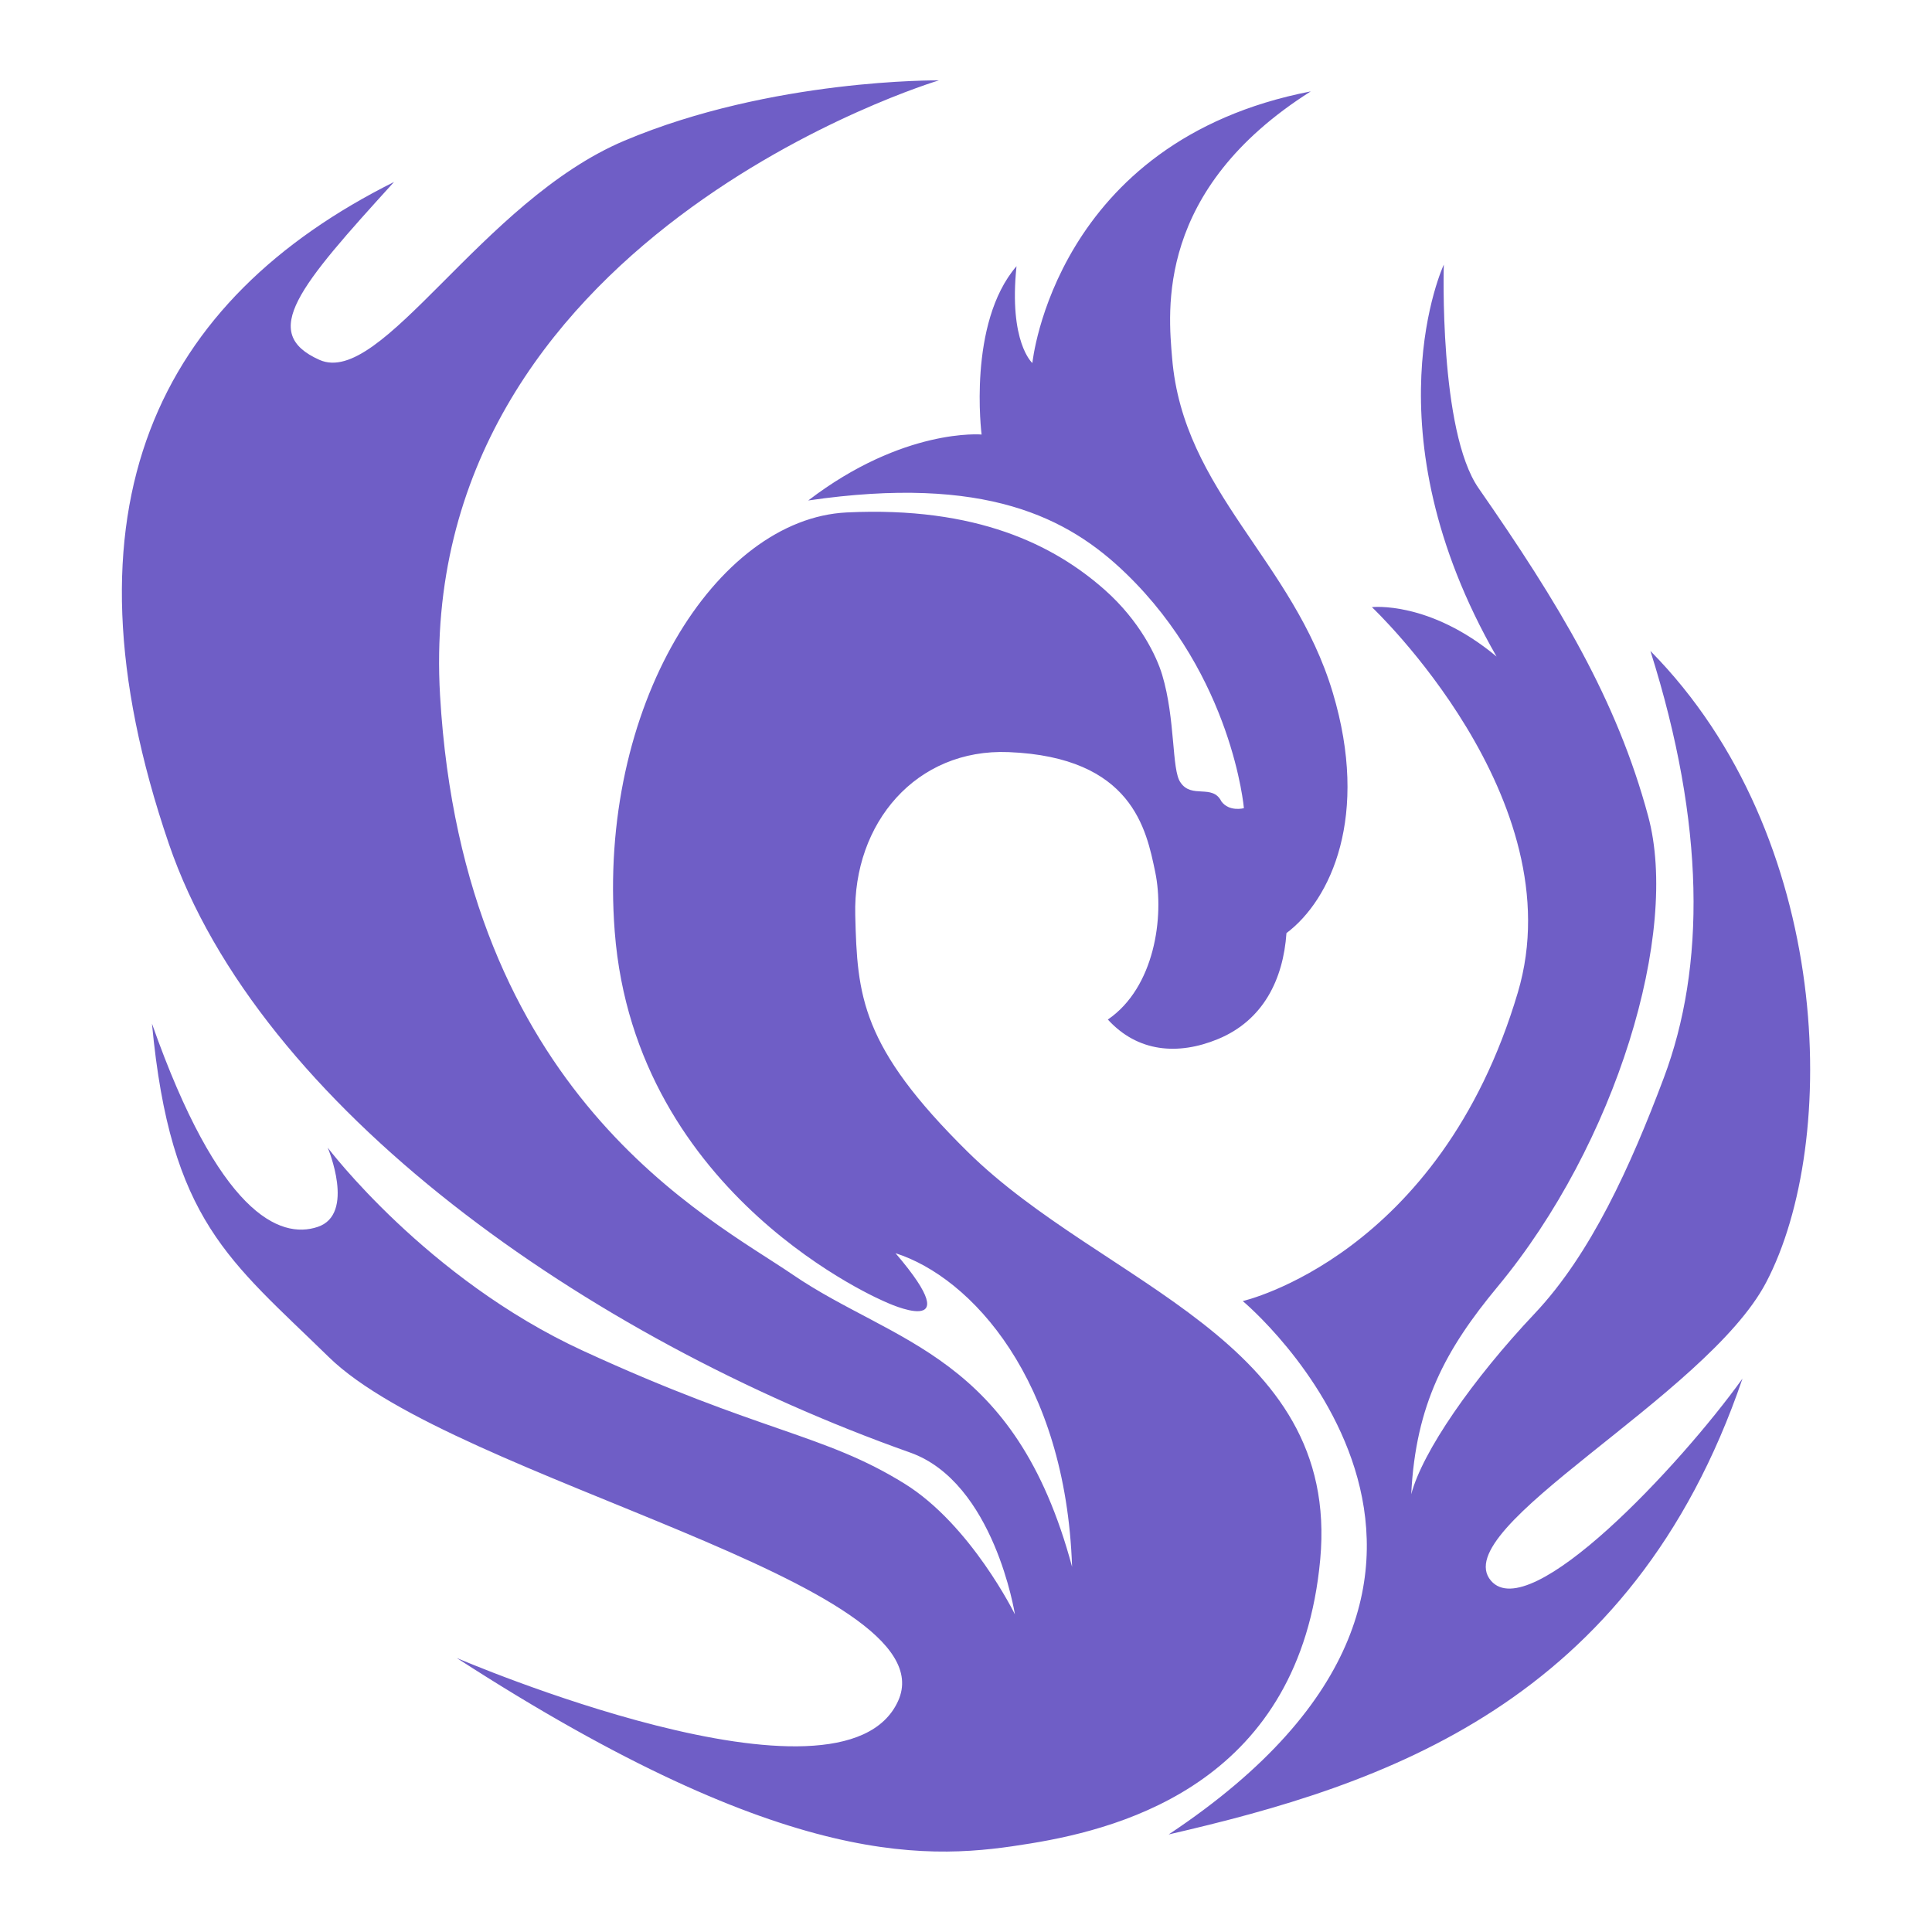
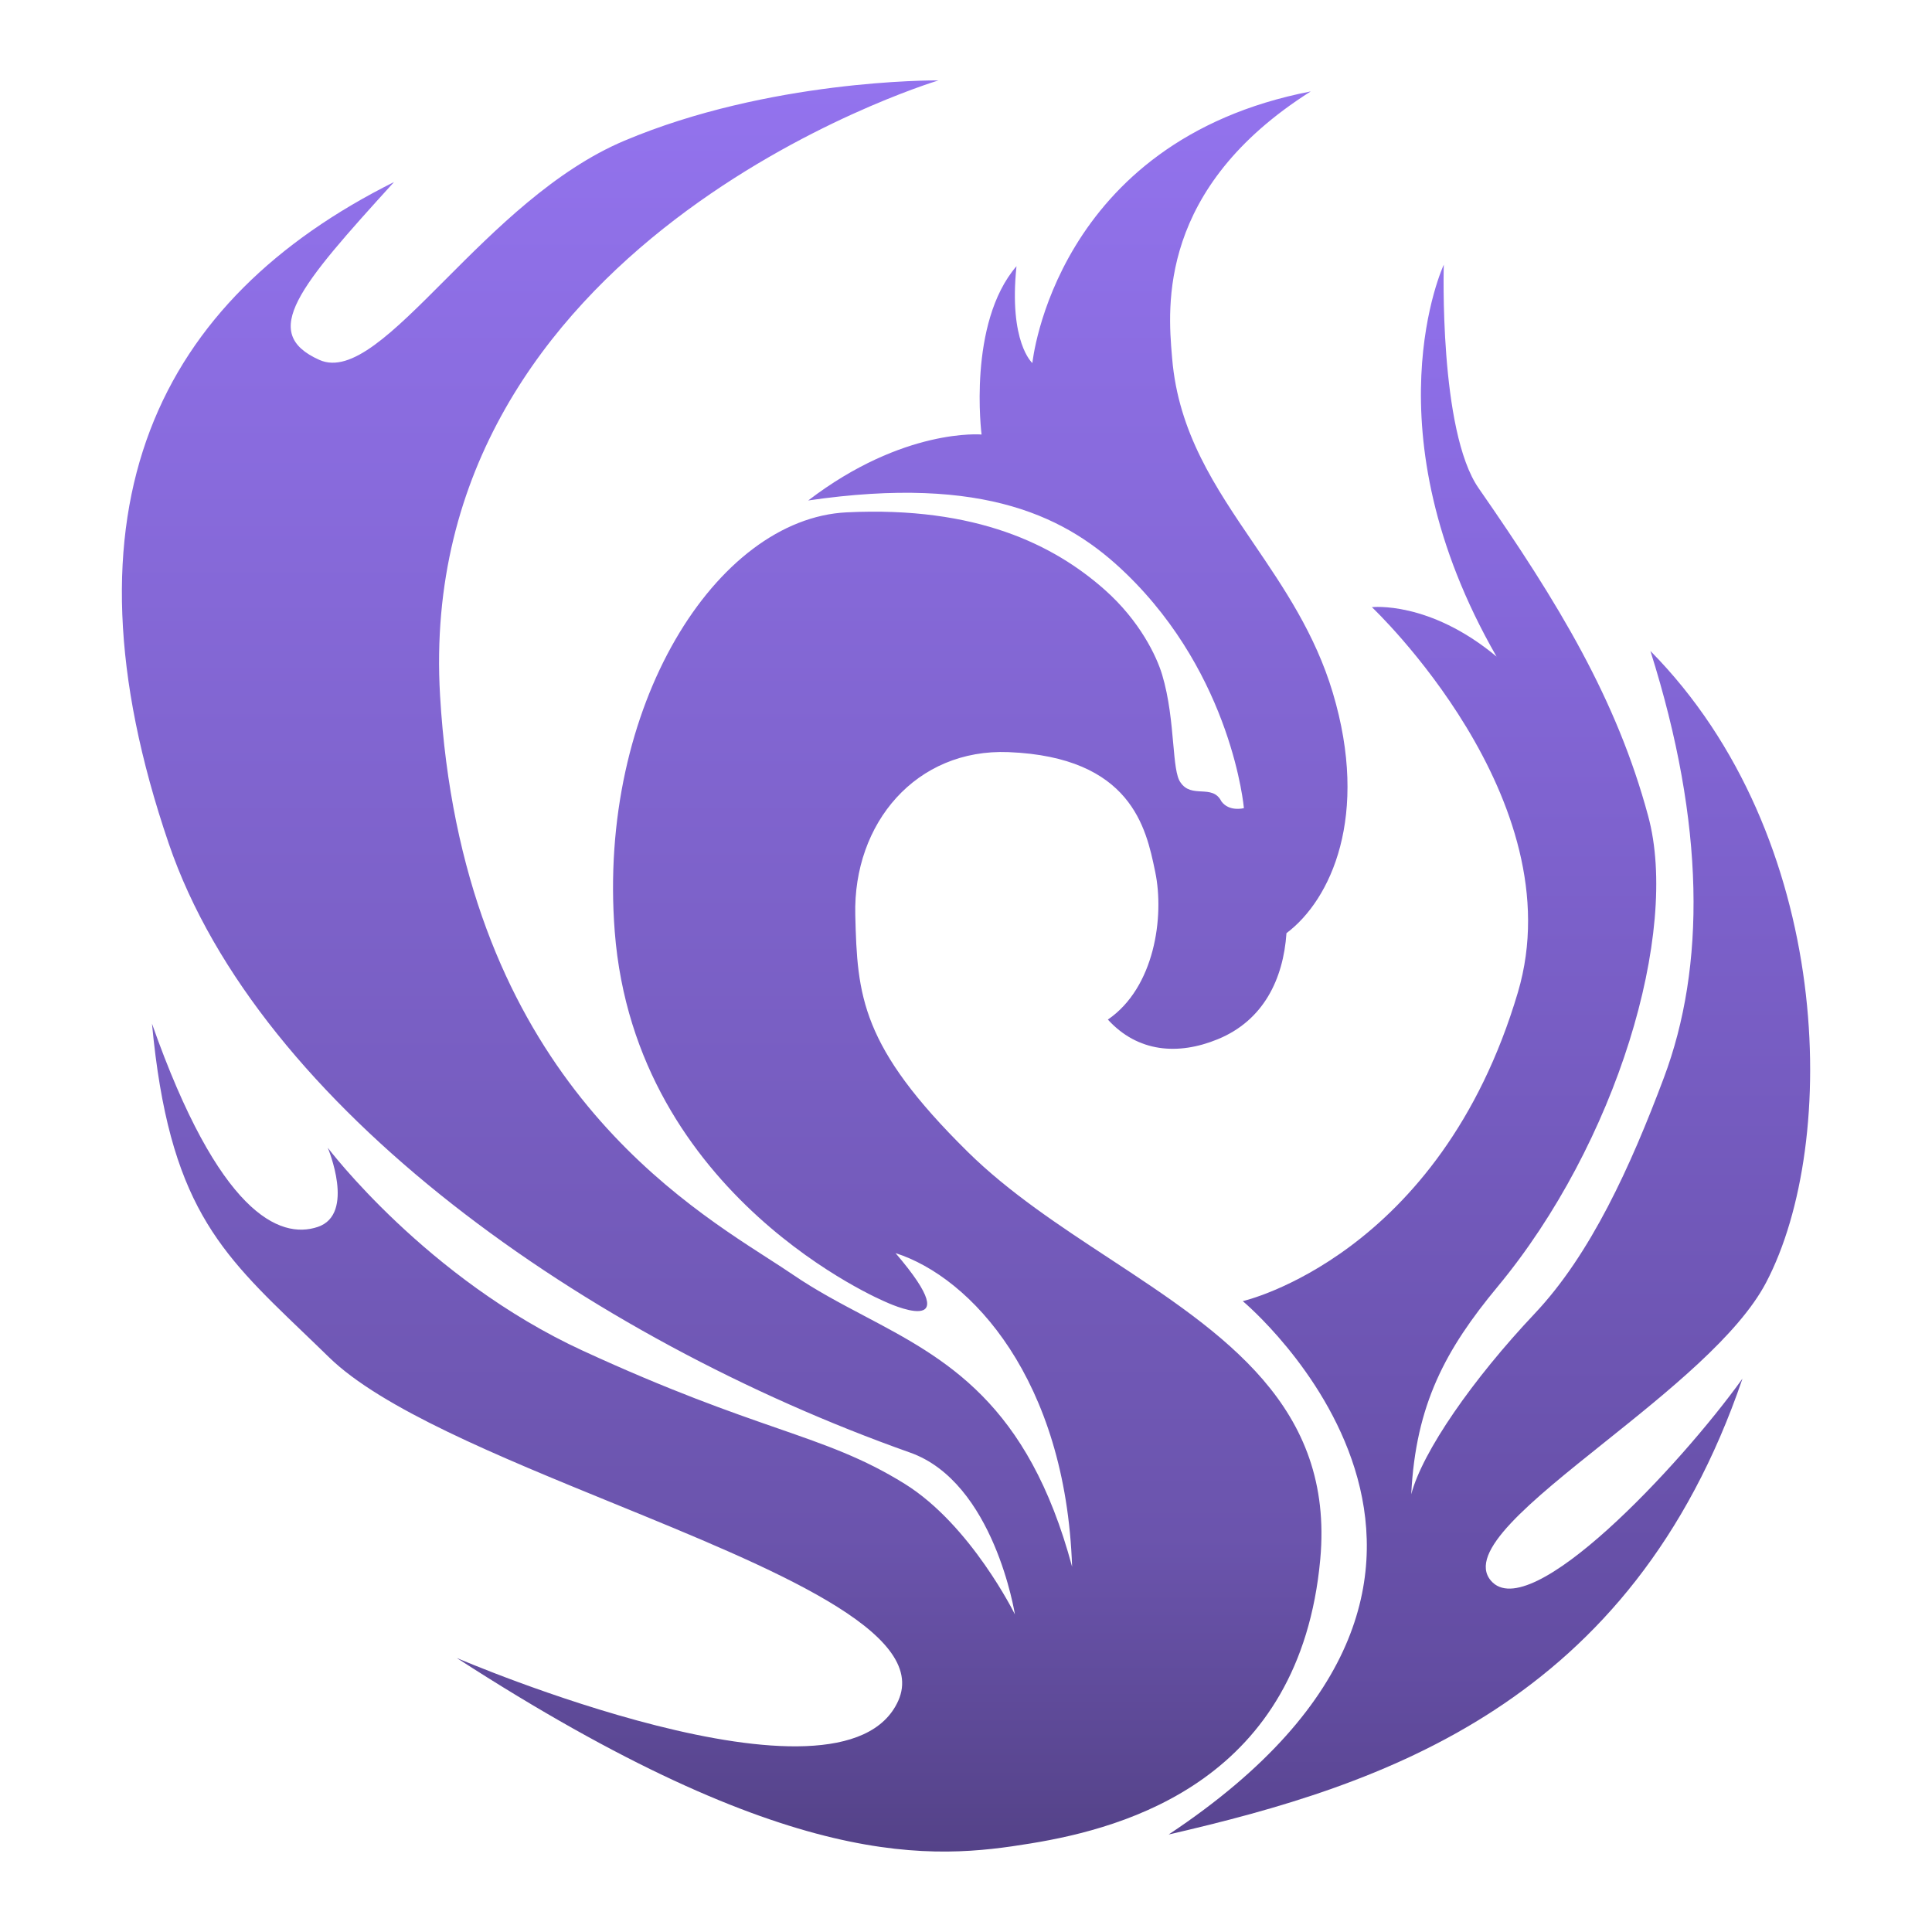
- <svg xmlns="http://www.w3.org/2000/svg" fill="#6e5dc6" width="800px" height="800px" viewBox="0 0 33.867 33.867" version="1.1">
-   <g>
-     <path d="m16.455 1.409c0-2e-7 -2.925-0.034-5.511 1.058-2.501 1.056-4.254 4.33-5.345 3.841-1.058-0.473-0.362-1.281 1.308-3.118-4.12 2.06-5.969 5.684-3.948 11.599 1.578 4.619 7.334 8.668 12.994 10.673 1.474 0.522 1.838 2.837 1.838 2.837s-0.77-1.568-1.933-2.29c-1.42-0.882-2.501-0.887-5.639-2.331-2.743-1.263-4.474-3.56-4.474-3.56 4e-7 0 0.492 1.166-0.176 1.389-0.668 0.223-1.733-0.234-2.905-3.563 0.324 3.464 1.36 4.144 3.101 5.846 2.208 2.157 10.913 3.961 9.979 6.026-0.975 2.158-7.739-0.753-7.739-0.753 5.865 3.795 8.366 3.528 10.059 3.252 1.693-0.276 4.724-1.122 5.079-4.98 0.354-3.858-3.806-4.803-6.181-7.145-1.873-1.848-1.935-2.729-1.97-4.15-0.039-1.611 1.066-2.921 2.687-2.856 2.172 0.087 2.416 1.358 2.571 2.1 0.164 0.788-0.012 2.029-0.83 2.588 0.523 0.573 1.23 0.631 1.929 0.343 0.798-0.329 1.146-1.051 1.202-1.858 0.78-0.586 1.458-2.057 0.812-4.215-0.695-2.321-2.621-3.519-2.816-5.862-0.069-0.828-0.298-2.952 2.43-4.678-4.492 0.87-4.88 4.762-4.88 4.762s-0.417-0.362-0.278-1.698c-0.863 1.002-0.612 2.951-0.612 2.951s-1.366-0.123-3.039 1.156c3.11-0.453 4.558 0.301 5.57 1.28 1.87 1.808 2.067 4.114 2.067 4.114s-0.256 0.069-0.394-0.118c-0.157-0.315-0.522-0.039-0.718-0.334-0.157-0.217-0.085-1.101-0.321-1.887-0.096-0.32-0.39-0.944-1.012-1.493-0.88-0.777-2.236-1.463-4.519-1.352-2.283 0.111-4.371 3.396-4.065 7.349 0.362 4.668 4.747 6.491 4.747 6.491s1.518 0.713 0.175-0.855c1.323 0.422 2.984 2.214 3.095 5.498-1.002-3.73-3.116-3.906-4.895-5.121-1.464-1-5.775-3.148-6.184-10.153-0.469-8.024 8.741-10.782 8.741-10.782zm8.854 3.23s-1.358 2.894 0.925 6.87c-1.181-0.984-2.185-0.866-2.185-0.866s3.564 3.36 2.559 6.751c-1.371 4.628-4.823 5.413-4.823 5.413s5.669 4.724-1.299 9.35c3.76-0.866 8.11-2.283 10.059-7.991-1.102 1.535-3.73 4.335-4.409 3.543-0.79-0.922 3.774-3.232 4.822-5.226 1.294-2.461 1.181-7.824-2.027-11.072 0.965 3.051 0.965 5.538 0.236 7.48-0.584 1.556-1.283 3.095-2.264 4.134-1.089 1.153-1.968 2.421-2.165 3.169 0.079-1.575 0.601-2.538 1.516-3.641 2.078-2.505 3.192-6.205 2.637-8.248-0.551-2.047-1.567-3.726-2.972-5.747-0.698-1.004-0.61-3.917-0.61-3.917z" fill-opacity=".99" fill="#6e5dc6" />
-   </g>
+ <svg xmlns="http://www.w3.org/2000/svg" width="800" height="800" viewBox="0 0 800 800" fill="none">
+   <path fill-rule="evenodd" clip-rule="evenodd" d="M388.609 33.292C388.667 33.292 388.697 33.293 388.697 33.293L388.692 33.267C388.692 33.267 388.664 33.275 388.609 33.292ZM388.609 33.292C385.852 33.271 318.337 33.021 258.505 58.285C229.608 70.486 204.936 95.227 184.254 115.969C162.66 137.624 145.414 154.918 132.249 149.028C107.262 137.849 123.705 118.778 163.158 75.377C65.838 124.036 22.162 209.655 69.899 349.367C107.174 458.466 243.144 554.123 376.841 601.482C411.669 613.819 420.255 668.495 420.255 668.495C420.255 668.495 402.057 631.465 374.597 614.406C357.431 603.741 342.368 598.507 321.821 591.367C302.209 584.552 277.602 576.002 241.403 559.336C176.618 529.509 135.721 475.25 135.721 475.25C135.721 475.25 147.334 502.79 131.553 508.051C115.771 513.311 90.618 502.513 62.934 423.884C69.906 498.316 90.775 518.337 125.439 551.592C128.884 554.897 132.467 558.334 136.185 561.968C157.95 583.238 206.452 603.049 253.978 622.463C320.323 649.563 384.766 675.887 371.919 704.315C348.887 755.284 189.105 686.521 189.105 686.521C327.64 776.161 386.732 769.849 426.717 763.339C466.704 756.83 538.318 736.84 546.689 645.707C552.513 582.296 506.705 552.2 459.399 521.119C438.718 507.531 417.75 493.755 400.685 476.925C356.43 433.281 354.975 412.449 354.153 378.899C353.221 340.844 379.341 309.897 417.625 311.437C468.462 313.485 474.59 342.956 478.249 360.547L478.352 361.041C482.227 379.647 478.06 408.969 458.746 422.186C471.094 435.722 487.789 437.097 504.31 430.298C523.165 422.539 531.388 405.472 532.701 386.402C551.127 372.56 567.137 337.809 551.876 286.829C544.608 262.547 531.633 243.466 519.032 224.936C503.181 201.627 487.922 179.188 485.357 148.36C485.329 148.023 485.3 147.677 485.27 147.321C483.565 127.082 479.423 77.918 542.754 37.852C436.647 58.41 427.484 150.333 427.484 150.333C427.484 150.333 417.623 141.784 420.91 110.22C400.526 133.892 406.449 179.926 406.449 179.926C406.449 179.926 374.184 177.01 334.662 207.233C408.126 196.538 442.321 214.335 466.245 237.464C510.408 280.16 515.074 334.635 515.074 334.635C515.074 334.635 509.022 336.265 505.767 331.848C503.873 328.06 500.712 327.889 497.453 327.714C494.311 327.544 491.077 327.37 488.795 323.947C487.021 321.507 486.484 315.48 485.802 307.826C485.055 299.433 484.134 289.085 481.215 279.365C478.946 271.808 472.003 257.065 457.305 244.088C436.509 225.727 404.484 209.52 350.563 212.152C296.644 214.782 247.317 292.371 254.55 385.746C263.091 496.01 366.678 539.078 366.678 539.078C366.678 539.078 402.538 555.926 370.822 518.884C402.08 528.86 441.304 571.176 443.936 648.766C425.637 580.652 391.638 562.704 357.735 544.808C347.781 539.554 337.835 534.304 328.298 527.79C325.363 525.785 321.944 523.585 318.138 521.137C277.097 494.73 191.07 439.378 182.216 287.957C171.256 100.547 383.811 34.753 388.609 33.292Z" fill="url(#paint0_linear_1297_2390)" />
+   <path d="M597.842 109.601C597.842 109.601 565.756 177.955 619.691 271.878C591.794 248.629 568.078 251.418 568.078 251.418C568.078 251.418 652.268 330.782 628.531 410.898C596.145 520.213 514.605 538.77 514.605 538.77C514.605 538.77 648.515 650.36 483.916 759.625C572.724 739.166 675.484 705.694 721.527 570.853C695.489 607.12 633.42 673.254 617.379 654.541C607.361 642.854 633.795 621.714 664.26 597.351C690.542 576.332 719.824 552.915 731.29 531.098C761.845 472.962 759.192 346.269 683.404 269.557C706.188 341.627 706.193 400.368 688.985 446.253C675.196 483.018 658.668 519.372 635.512 543.896C609.785 571.141 589.012 601.08 584.364 618.749C586.223 581.552 598.562 558.787 620.174 532.735C669.256 473.564 695.58 386.164 682.472 337.909C669.453 289.553 645.454 249.897 612.268 202.147C595.79 178.438 597.842 109.601 597.842 109.601Z" fill="url(#paint1_linear_1297_2390)" />
+   <defs>
+     <linearGradient id="paint0_linear_1297_2390" x1="400.009" y1="33.267" x2="400.009" y2="766.694" gradientUnits="userSpaceOnUse">
+       <stop stop-color="#9373EE" />
+       <stop offset="0.822" stop-color="#6B54AD" />
+       <stop offset="1" stop-color="#544288" />
+     </linearGradient>
+     <linearGradient id="paint1_linear_1297_2390" x1="400.009" y1="33.267" x2="400.009" y2="766.694" gradientUnits="userSpaceOnUse">
+       <stop stop-color="#9675F5" />
+       <stop offset="0.899" stop-color="#634DA2" />
+       <stop offset="1" stop-color="#58448F" />
+     </linearGradient>
+   </defs>
</svg>
